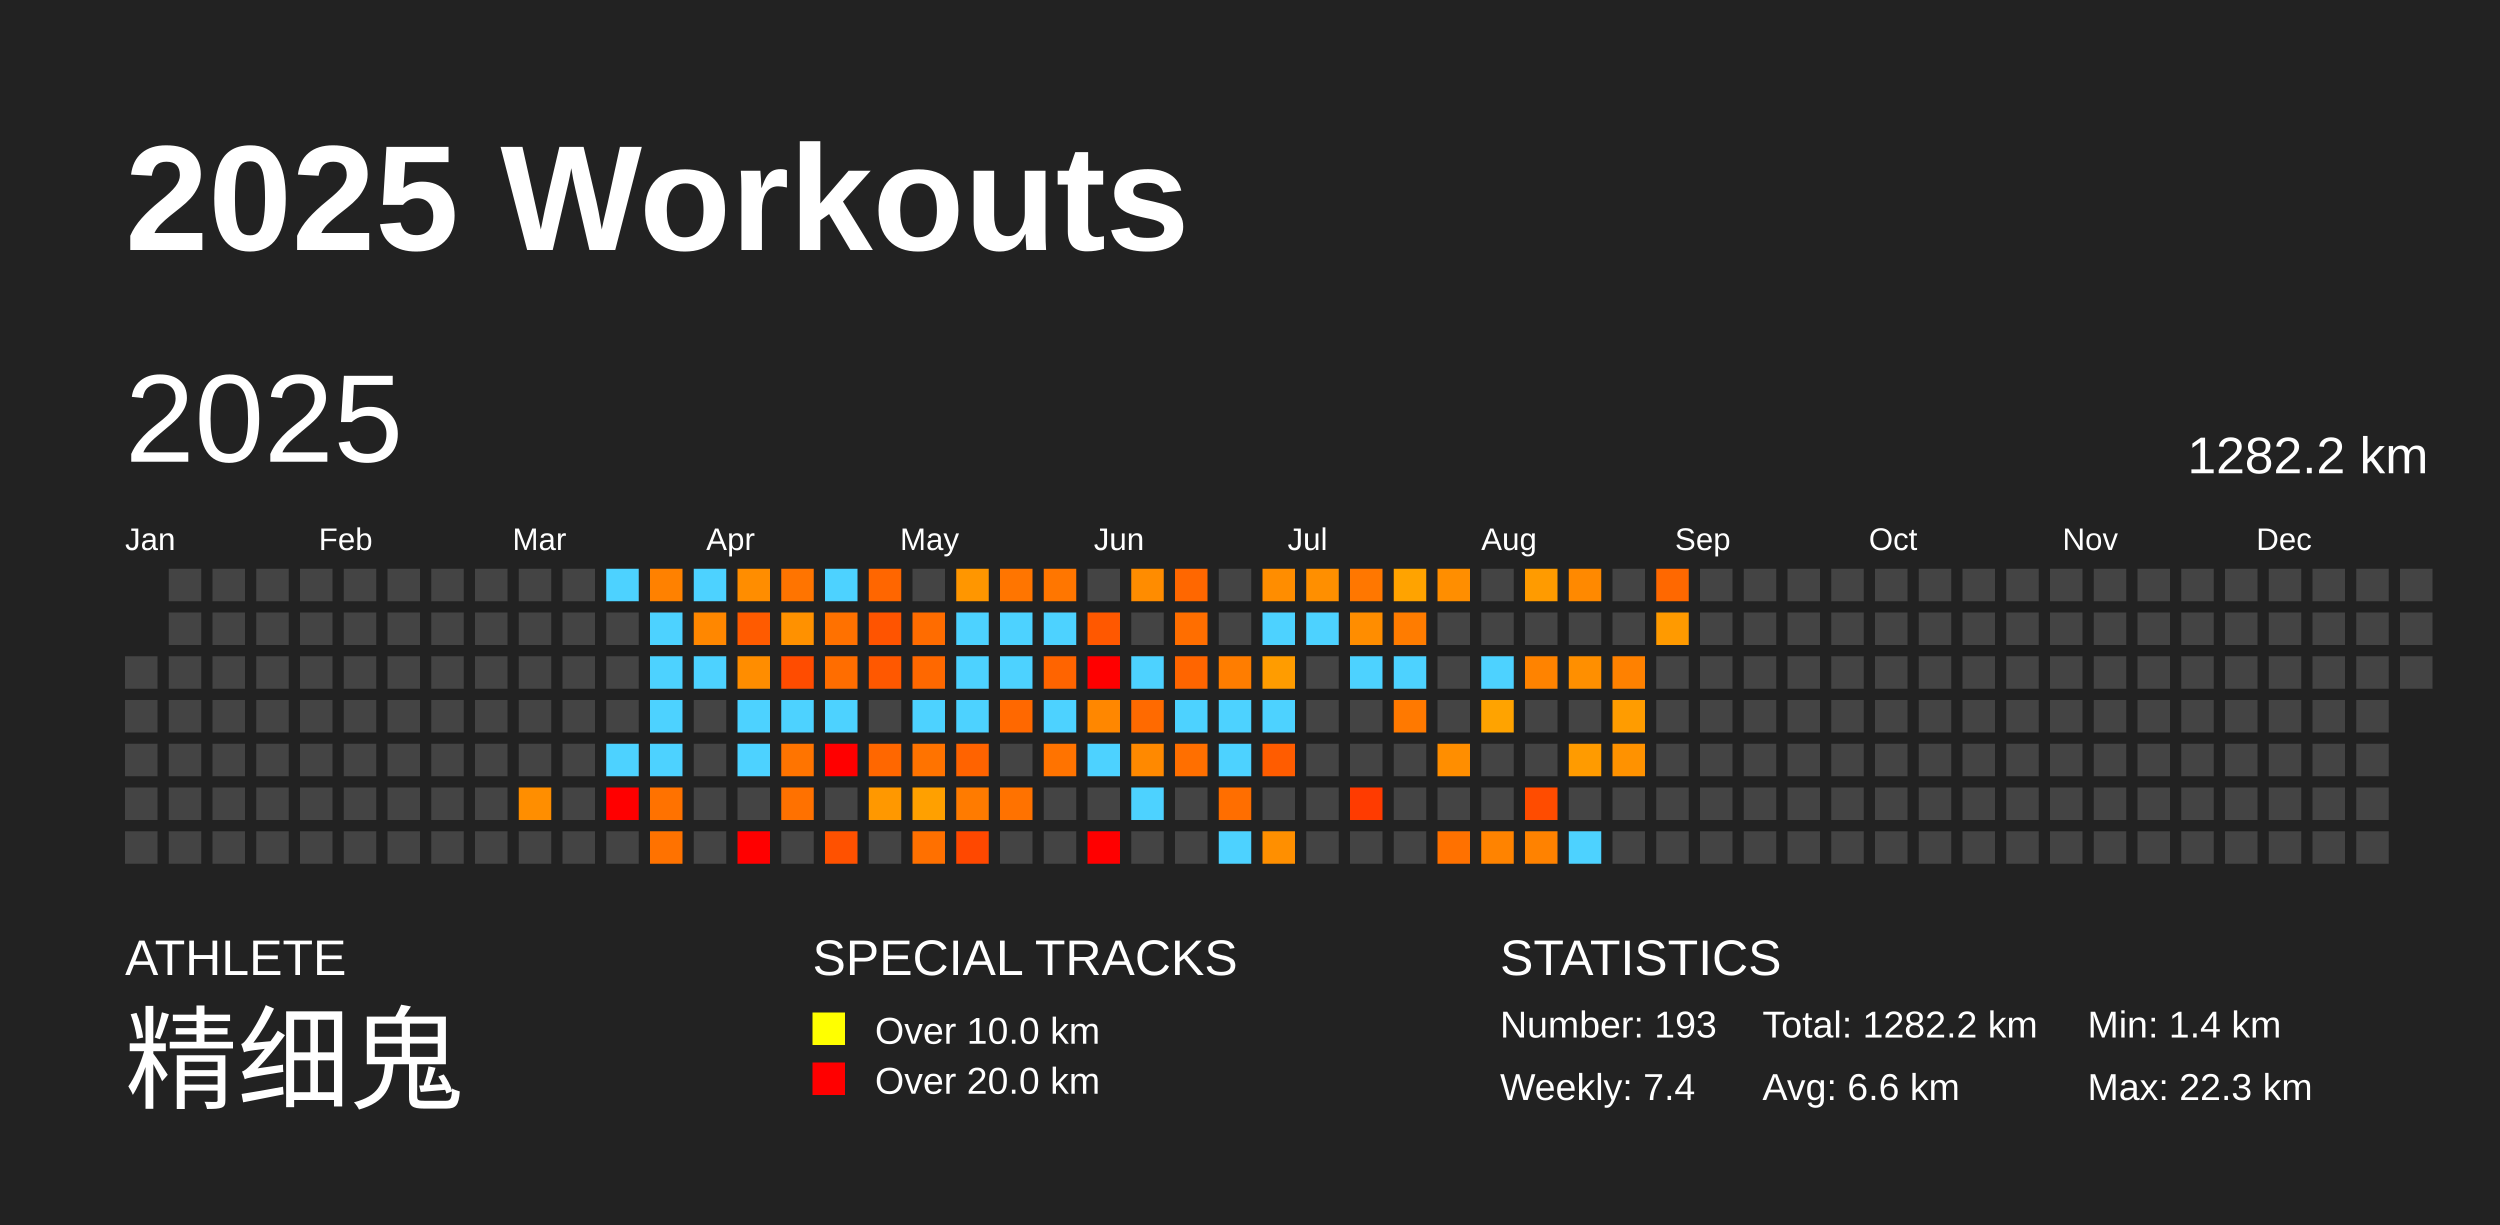
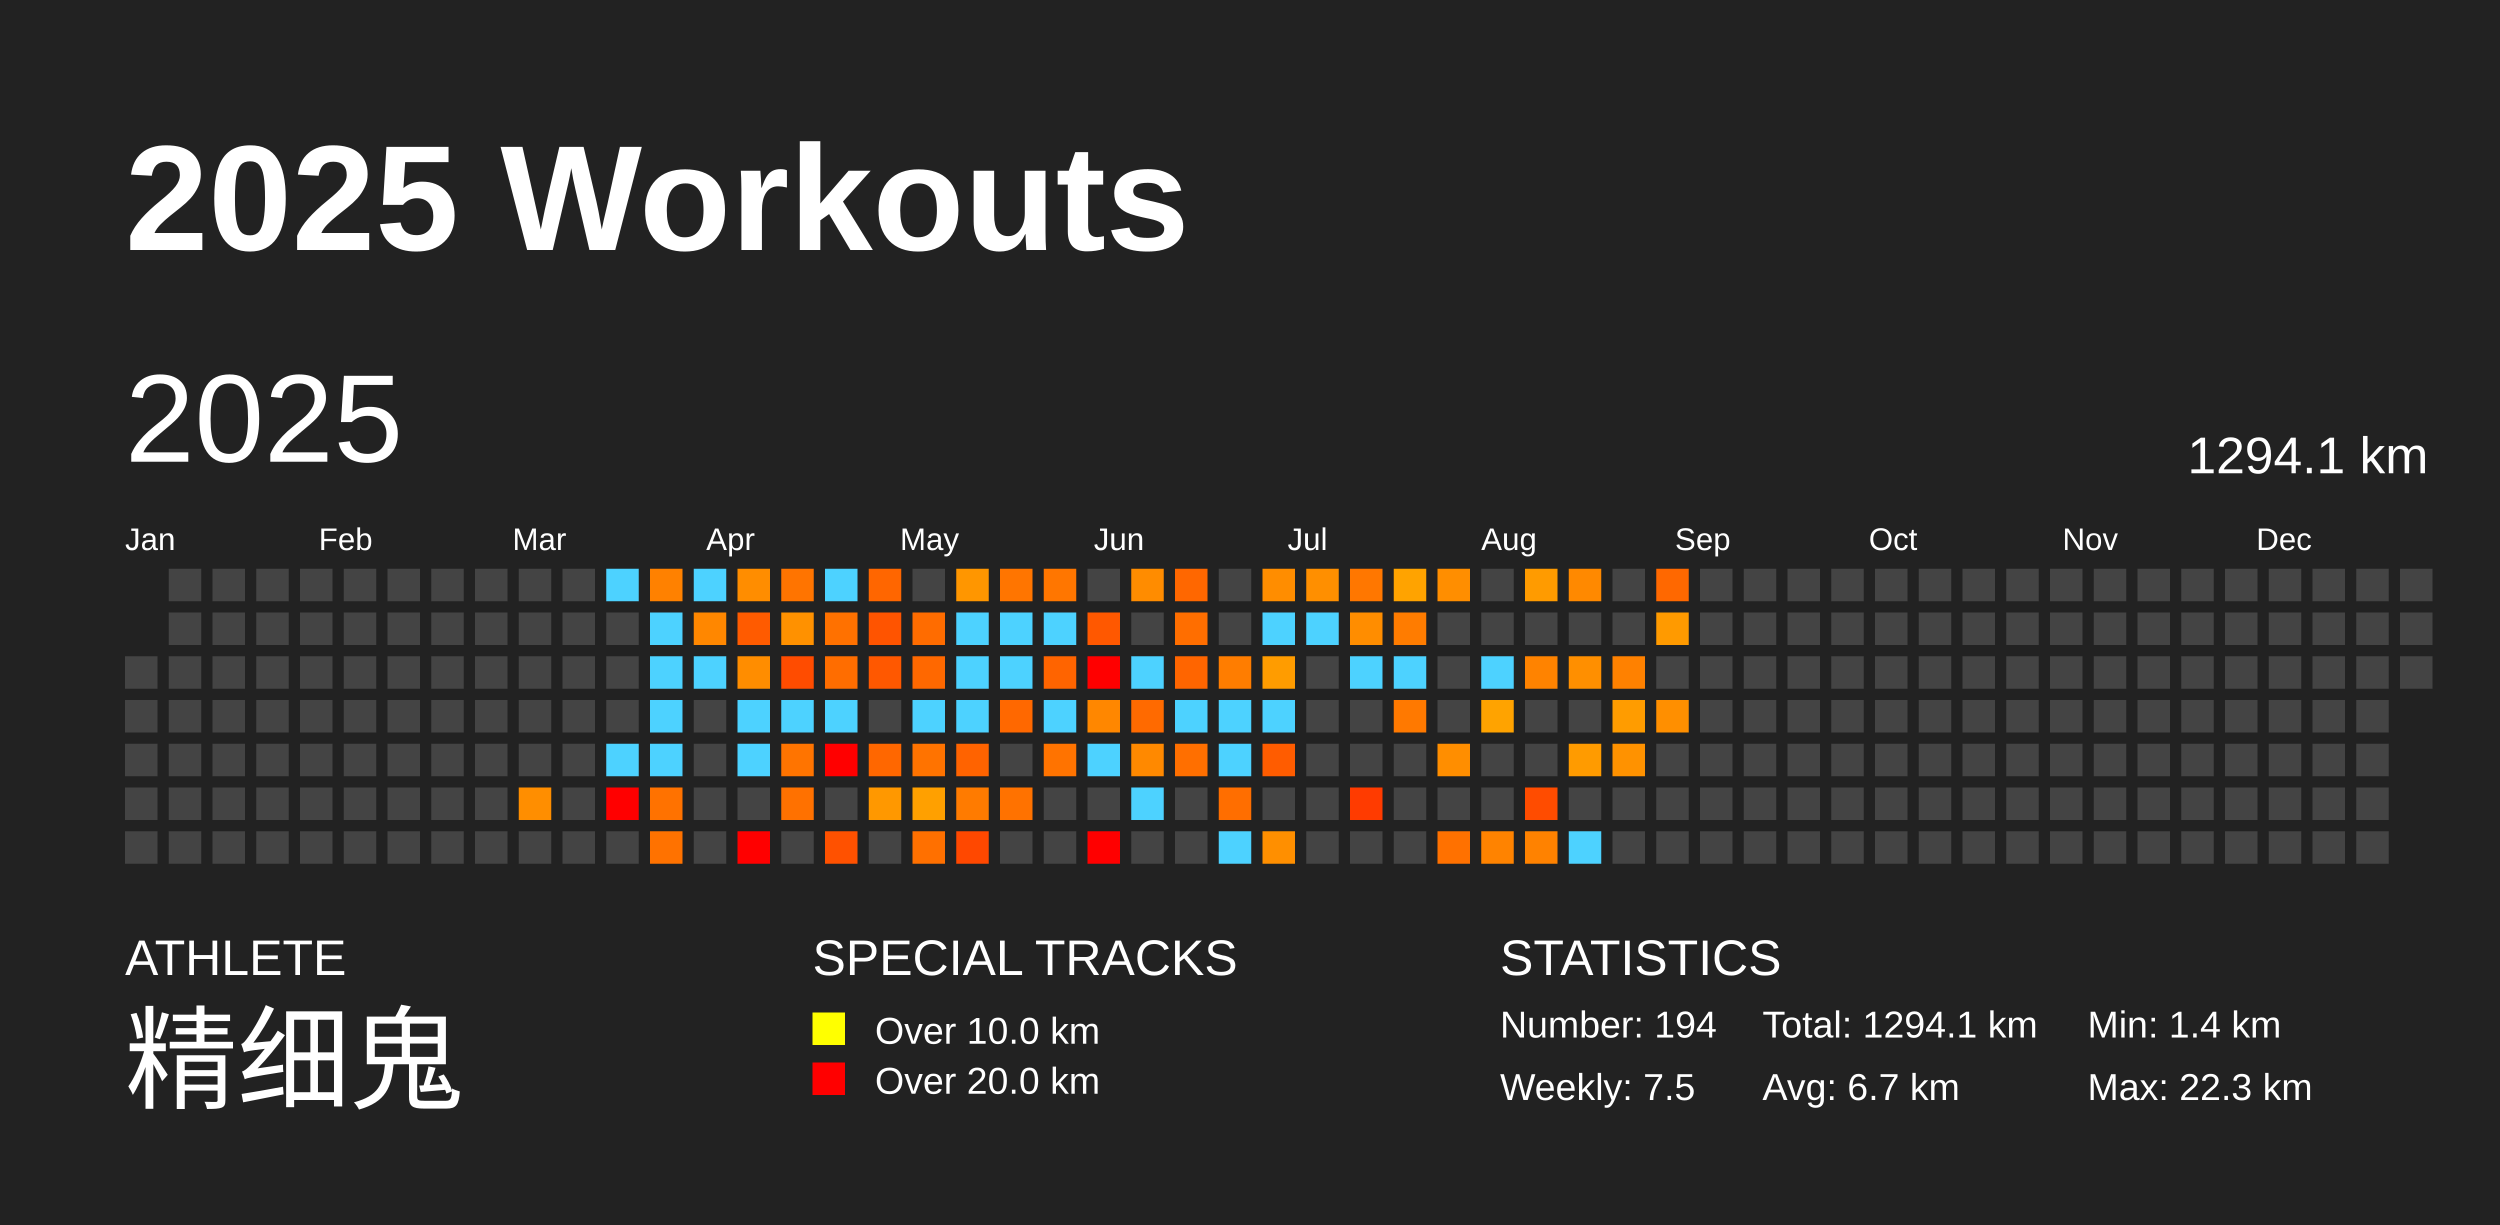
<svg xmlns="http://www.w3.org/2000/svg" baseProfile="full" height="98mm" version="1.1" viewBox="0,0,200,98" width="200mm">
  <defs />
  <rect fill="#222222" height="98" width="200" x="0" y="0" />
  <text fill="#FFFFFF" style="font-size:12px; font-family:Arial; font-weight:bold;" x="10" y="20">2025 Workouts</text>
  <text fill="#FFFFFF" style="font-size:4px; font-family:Arial" x="10" y="78">ATHLETE</text>
  <text fill="#FFFFFF" style="font-size:9px; font-family:Arial" x="10" y="88">精细鬼</text>
  <text fill="#FFFFFF" style="font-size:4px; font-family:Arial" x="65" y="78">SPECIAL TRACKS</text>
  <rect fill="yellow" height="2.6" width="2.6" x="65" y="81" />
  <text fill="#FFFFFF" style="font-size:3px; font-family:Arial" x="70" y="83.5">Over 10.0 km</text>
  <rect fill="red" height="2.6" width="2.6" x="65" y="85" />
  <text fill="#FFFFFF" style="font-size:3px; font-family:Arial" x="70" y="87.5">Over 20.0 km</text>
  <text fill="#FFFFFF" style="font-size:4px; font-family:Arial" x="120" y="78">STATISTICS</text>
-   <text fill="#FFFFFF" style="font-size:3px; font-family:Arial" x="120" y="83">Number: 193</text>
-   <text fill="#FFFFFF" style="font-size:3px; font-family:Arial" x="120" y="88">Weekly: 7.4</text>
-   <text fill="#FFFFFF" style="font-size:3px; font-family:Arial" x="141" y="83">Total: 1282.2 km</text>
-   <text fill="#FFFFFF" style="font-size:3px; font-family:Arial" x="141" y="88">Avg: 6.6 km</text>
+   <text fill="#FFFFFF" style="font-size:3px; font-family:Arial" x="120" y="83">Number: 194</text>
+   <text fill="#FFFFFF" style="font-size:3px; font-family:Arial" x="120" y="88">Weekly: 7.5</text>
+   <text fill="#FFFFFF" style="font-size:3px; font-family:Arial" x="141" y="83">Total: 1294.1 km</text>
+   <text fill="#FFFFFF" style="font-size:3px; font-family:Arial" x="141" y="88">Avg: 6.7 km</text>
  <text fill="#FFFFFF" style="font-size:3px; font-family:Arial" x="167" y="83">Min: 1.4 km</text>
  <text fill="#FFFFFF" style="font-size:3px; font-family:Arial" x="167" y="88">Max: 22.3 km</text>
  <text dominant-baseline="hanging" fill="#FFFFFF" style="font-size:10.0px; font-family:Arial;" x="10" y="30">2025</text>
-   <text dominant-baseline="hanging" fill="#FFFFFF" style="font-size:4.125px; font-family:Arial;" x="175" y="35">1282.2 km</text>
+   <text dominant-baseline="hanging" fill="#FFFFFF" style="font-size:4.125px; font-family:Arial;" x="175" y="35">1294.1 km</text>
  <text fill="#FFFFFF" style="font-size:2.5px; font-family:Arial" x="10.0" y="44">Jan</text>
  <text fill="#FFFFFF" style="font-size:2.5px; font-family:Arial" x="25.5" y="44">Feb</text>
  <text fill="#FFFFFF" style="font-size:2.5px; font-family:Arial" x="41.0" y="44">Mar</text>
  <text fill="#FFFFFF" style="font-size:2.5px; font-family:Arial" x="56.5" y="44">Apr</text>
  <text fill="#FFFFFF" style="font-size:2.5px; font-family:Arial" x="72.0" y="44">May</text>
  <text fill="#FFFFFF" style="font-size:2.5px; font-family:Arial" x="87.5" y="44">Jun</text>
  <text fill="#FFFFFF" style="font-size:2.5px; font-family:Arial" x="103.0" y="44">Jul</text>
  <text fill="#FFFFFF" style="font-size:2.5px; font-family:Arial" x="118.5" y="44">Aug</text>
  <text fill="#FFFFFF" style="font-size:2.5px; font-family:Arial" x="134.0" y="44">Sep</text>
  <text fill="#FFFFFF" style="font-size:2.5px; font-family:Arial" x="149.5" y="44">Oct</text>
  <text fill="#FFFFFF" style="font-size:2.5px; font-family:Arial" x="165.0" y="44">Nov</text>
  <text fill="#FFFFFF" style="font-size:2.5px; font-family:Arial" x="180.5" y="44">Dec</text>
  <rect fill="#444444" height="2.6" width="2.6" x="10.0" y="52.5" />
  <rect fill="#444444" height="2.6" width="2.6" x="10.0" y="56.0" />
  <rect fill="#444444" height="2.6" width="2.6" x="10.0" y="59.5" />
  <rect fill="#444444" height="2.6" width="2.6" x="10.0" y="63.0" />
  <rect fill="#444444" height="2.6" width="2.6" x="10.0" y="66.5" />
  <rect fill="#444444" height="2.6" width="2.6" x="13.5" y="45.5" />
  <rect fill="#444444" height="2.6" width="2.6" x="13.5" y="49.0" />
  <rect fill="#444444" height="2.6" width="2.6" x="13.5" y="52.5" />
  <rect fill="#444444" height="2.6" width="2.6" x="13.5" y="56.0" />
  <rect fill="#444444" height="2.6" width="2.6" x="13.5" y="59.5" />
  <rect fill="#444444" height="2.6" width="2.6" x="13.5" y="63.0" />
  <rect fill="#444444" height="2.6" width="2.6" x="13.5" y="66.5" />
  <rect fill="#444444" height="2.6" width="2.6" x="17.0" y="45.5" />
  <rect fill="#444444" height="2.6" width="2.6" x="17.0" y="49.0" />
  <rect fill="#444444" height="2.6" width="2.6" x="17.0" y="52.5" />
  <rect fill="#444444" height="2.6" width="2.6" x="17.0" y="56.0" />
  <rect fill="#444444" height="2.6" width="2.6" x="17.0" y="59.5" />
  <rect fill="#444444" height="2.6" width="2.6" x="17.0" y="63.0" />
  <rect fill="#444444" height="2.6" width="2.6" x="17.0" y="66.5" />
  <rect fill="#444444" height="2.6" width="2.6" x="20.5" y="45.5" />
  <rect fill="#444444" height="2.6" width="2.6" x="20.5" y="49.0" />
  <rect fill="#444444" height="2.6" width="2.6" x="20.5" y="52.5" />
  <rect fill="#444444" height="2.6" width="2.6" x="20.5" y="56.0" />
  <rect fill="#444444" height="2.6" width="2.6" x="20.5" y="59.5" />
  <rect fill="#444444" height="2.6" width="2.6" x="20.5" y="63.0" />
  <rect fill="#444444" height="2.6" width="2.6" x="20.5" y="66.5" />
  <rect fill="#444444" height="2.6" width="2.6" x="24.0" y="45.5" />
  <rect fill="#444444" height="2.6" width="2.6" x="24.0" y="49.0" />
  <rect fill="#444444" height="2.6" width="2.6" x="24.0" y="52.5" />
  <rect fill="#444444" height="2.6" width="2.6" x="24.0" y="56.0" />
  <rect fill="#444444" height="2.6" width="2.6" x="24.0" y="59.5" />
  <rect fill="#444444" height="2.6" width="2.6" x="24.0" y="63.0" />
  <rect fill="#444444" height="2.6" width="2.6" x="24.0" y="66.5" />
  <rect fill="#444444" height="2.6" width="2.6" x="27.5" y="45.5" />
  <rect fill="#444444" height="2.6" width="2.6" x="27.5" y="49.0" />
  <rect fill="#444444" height="2.6" width="2.6" x="27.5" y="52.5" />
  <rect fill="#444444" height="2.6" width="2.6" x="27.5" y="56.0" />
  <rect fill="#444444" height="2.6" width="2.6" x="27.5" y="59.5" />
  <rect fill="#444444" height="2.6" width="2.6" x="27.5" y="63.0" />
  <rect fill="#444444" height="2.6" width="2.6" x="27.5" y="66.5" />
  <rect fill="#444444" height="2.6" width="2.6" x="31.0" y="45.5" />
  <rect fill="#444444" height="2.6" width="2.6" x="31.0" y="49.0" />
  <rect fill="#444444" height="2.6" width="2.6" x="31.0" y="52.5" />
  <rect fill="#444444" height="2.6" width="2.6" x="31.0" y="56.0" />
  <rect fill="#444444" height="2.6" width="2.6" x="31.0" y="59.5" />
  <rect fill="#444444" height="2.6" width="2.6" x="31.0" y="63.0" />
  <rect fill="#444444" height="2.6" width="2.6" x="31.0" y="66.5" />
  <rect fill="#444444" height="2.6" width="2.6" x="34.5" y="45.5" />
  <rect fill="#444444" height="2.6" width="2.6" x="34.5" y="49.0" />
  <rect fill="#444444" height="2.6" width="2.6" x="34.5" y="52.5" />
  <rect fill="#444444" height="2.6" width="2.6" x="34.5" y="56.0" />
  <rect fill="#444444" height="2.6" width="2.6" x="34.5" y="59.5" />
  <rect fill="#444444" height="2.6" width="2.6" x="34.5" y="63.0" />
  <rect fill="#444444" height="2.6" width="2.6" x="34.5" y="66.5" />
  <rect fill="#444444" height="2.6" width="2.6" x="38.0" y="45.5" />
  <rect fill="#444444" height="2.6" width="2.6" x="38.0" y="49.0" />
  <rect fill="#444444" height="2.6" width="2.6" x="38.0" y="52.5" />
  <rect fill="#444444" height="2.6" width="2.6" x="38.0" y="56.0" />
  <rect fill="#444444" height="2.6" width="2.6" x="38.0" y="59.5" />
  <rect fill="#444444" height="2.6" width="2.6" x="38.0" y="63.0" />
  <rect fill="#444444" height="2.6" width="2.6" x="38.0" y="66.5" />
  <rect fill="#444444" height="2.6" width="2.6" x="41.5" y="45.5" />
  <rect fill="#444444" height="2.6" width="2.6" x="41.5" y="49.0" />
  <rect fill="#444444" height="2.6" width="2.6" x="41.5" y="52.5" />
  <rect fill="#444444" height="2.6" width="2.6" x="41.5" y="56.0" />
  <rect fill="#444444" height="2.6" width="2.6" x="41.5" y="59.5" />
  <rect fill="#ff8e00" height="2.6" width="2.6" x="41.5" y="63.0" />
  <rect fill="#444444" height="2.6" width="2.6" x="41.5" y="66.5" />
  <rect fill="#444444" height="2.6" width="2.6" x="45.0" y="45.5" />
  <rect fill="#444444" height="2.6" width="2.6" x="45.0" y="49.0" />
  <rect fill="#444444" height="2.6" width="2.6" x="45.0" y="52.5" />
  <rect fill="#444444" height="2.6" width="2.6" x="45.0" y="56.0" />
  <rect fill="#444444" height="2.6" width="2.6" x="45.0" y="59.5" />
  <rect fill="#444444" height="2.6" width="2.6" x="45.0" y="63.0" />
  <rect fill="#444444" height="2.6" width="2.6" x="45.0" y="66.5" />
  <rect fill="#4dd2ff" height="2.6" width="2.6" x="48.5" y="45.5" />
  <rect fill="#444444" height="2.6" width="2.6" x="48.5" y="49.0" />
  <rect fill="#444444" height="2.6" width="2.6" x="48.5" y="52.5" />
  <rect fill="#444444" height="2.6" width="2.6" x="48.5" y="56.0" />
  <rect fill="#4dd2ff" height="2.6" width="2.6" x="48.5" y="59.5" />
  <rect fill="red" height="2.6" width="2.6" x="48.5" y="63.0" />
  <rect fill="#444444" height="2.6" width="2.6" x="48.5" y="66.5" />
  <rect fill="#ff8100" height="2.6" width="2.6" x="52.0" y="45.5" />
  <rect fill="#4dd2ff" height="2.6" width="2.6" x="52.0" y="49.0" />
  <rect fill="#4dd2ff" height="2.6" width="2.6" x="52.0" y="52.5" />
  <rect fill="#4dd2ff" height="2.6" width="2.6" x="52.0" y="56.0" />
  <rect fill="#4dd2ff" height="2.6" width="2.6" x="52.0" y="59.5" />
  <rect fill="#ff7200" height="2.6" width="2.6" x="52.0" y="63.0" />
  <rect fill="#ff7200" height="2.6" width="2.6" x="52.0" y="66.5" />
  <rect fill="#4dd2ff" height="2.6" width="2.6" x="55.5" y="45.5" />
  <rect fill="#ff8700" height="2.6" width="2.6" x="55.5" y="49.0" />
  <rect fill="#4dd2ff" height="2.6" width="2.6" x="55.5" y="52.5" />
  <rect fill="#444444" height="2.6" width="2.6" x="55.5" y="56.0" />
  <rect fill="#444444" height="2.6" width="2.6" x="55.5" y="59.5" />
  <rect fill="#444444" height="2.6" width="2.6" x="55.5" y="63.0" />
  <rect fill="#444444" height="2.6" width="2.6" x="55.5" y="66.5" />
  <rect fill="#ff8d00" height="2.6" width="2.6" x="59.0" y="45.5" />
  <rect fill="#ff5b00" height="2.6" width="2.6" x="59.0" y="49.0" />
  <rect fill="#ff8d00" height="2.6" width="2.6" x="59.0" y="52.5" />
  <rect fill="#4dd2ff" height="2.6" width="2.6" x="59.0" y="56.0" />
  <rect fill="#4dd2ff" height="2.6" width="2.6" x="59.0" y="59.5" />
  <rect fill="#444444" height="2.6" width="2.6" x="59.0" y="63.0" />
  <rect fill="red" height="2.6" width="2.6" x="59.0" y="66.5" />
  <rect fill="#ff7400" height="2.6" width="2.6" x="62.5" y="45.5" />
  <rect fill="#ff9100" height="2.6" width="2.6" x="62.5" y="49.0" />
  <rect fill="#ff4c00" height="2.6" width="2.6" x="62.5" y="52.5" />
  <rect fill="#4dd2ff" height="2.6" width="2.6" x="62.5" y="56.0" />
  <rect fill="#ff7400" height="2.6" width="2.6" x="62.5" y="59.5" />
  <rect fill="#ff7100" height="2.6" width="2.6" x="62.5" y="63.0" />
  <rect fill="#444444" height="2.6" width="2.6" x="62.5" y="66.5" />
  <rect fill="#4dd2ff" height="2.6" width="2.6" x="66.0" y="45.5" />
  <rect fill="#ff7100" height="2.6" width="2.6" x="66.0" y="49.0" />
  <rect fill="#ff6d00" height="2.6" width="2.6" x="66.0" y="52.5" />
  <rect fill="#4dd2ff" height="2.6" width="2.6" x="66.0" y="56.0" />
  <rect fill="red" height="2.6" width="2.6" x="66.0" y="59.5" />
  <rect fill="#444444" height="2.6" width="2.6" x="66.0" y="63.0" />
  <rect fill="#ff5100" height="2.6" width="2.6" x="66.0" y="66.5" />
  <rect fill="#ff6600" height="2.6" width="2.6" x="69.5" y="45.5" />
  <rect fill="#ff5400" height="2.6" width="2.6" x="69.5" y="49.0" />
  <rect fill="#ff5800" height="2.6" width="2.6" x="69.5" y="52.5" />
  <rect fill="#444444" height="2.6" width="2.6" x="69.5" y="56.0" />
  <rect fill="#ff6700" height="2.6" width="2.6" x="69.5" y="59.5" />
  <rect fill="#ff9800" height="2.6" width="2.6" x="69.5" y="63.0" />
  <rect fill="#444444" height="2.6" width="2.6" x="69.5" y="66.5" />
  <rect fill="#444444" height="2.6" width="2.6" x="73.0" y="45.5" />
  <rect fill="#ff6c00" height="2.6" width="2.6" x="73.0" y="49.0" />
  <rect fill="#ff6800" height="2.6" width="2.6" x="73.0" y="52.5" />
  <rect fill="#4dd2ff" height="2.6" width="2.6" x="73.0" y="56.0" />
  <rect fill="#ff7300" height="2.6" width="2.6" x="73.0" y="59.5" />
  <rect fill="#ffa000" height="2.6" width="2.6" x="73.0" y="63.0" />
  <rect fill="#ff7000" height="2.6" width="2.6" x="73.0" y="66.5" />
  <rect fill="#ff9600" height="2.6" width="2.6" x="76.5" y="45.5" />
  <rect fill="#4dd2ff" height="2.6" width="2.6" x="76.5" y="49.0" />
  <rect fill="#4dd2ff" height="2.6" width="2.6" x="76.5" y="52.5" />
  <rect fill="#4dd2ff" height="2.6" width="2.6" x="76.5" y="56.0" />
  <rect fill="#ff6300" height="2.6" width="2.6" x="76.5" y="59.5" />
  <rect fill="#ff7b00" height="2.6" width="2.6" x="76.5" y="63.0" />
  <rect fill="#ff4800" height="2.6" width="2.6" x="76.5" y="66.5" />
  <rect fill="#ff7500" height="2.6" width="2.6" x="80.0" y="45.5" />
  <rect fill="#4dd2ff" height="2.6" width="2.6" x="80.0" y="49.0" />
  <rect fill="#4dd2ff" height="2.6" width="2.6" x="80.0" y="52.5" />
  <rect fill="#ff6800" height="2.6" width="2.6" x="80.0" y="56.0" />
  <rect fill="#444444" height="2.6" width="2.6" x="80.0" y="59.5" />
  <rect fill="#ff7200" height="2.6" width="2.6" x="80.0" y="63.0" />
  <rect fill="#444444" height="2.6" width="2.6" x="80.0" y="66.5" />
  <rect fill="#ff7600" height="2.6" width="2.6" x="83.5" y="45.5" />
  <rect fill="#4dd2ff" height="2.6" width="2.6" x="83.5" y="49.0" />
  <rect fill="#ff6400" height="2.6" width="2.6" x="83.5" y="52.5" />
  <rect fill="#4dd2ff" height="2.6" width="2.6" x="83.5" y="56.0" />
  <rect fill="#ff7300" height="2.6" width="2.6" x="83.5" y="59.5" />
  <rect fill="#444444" height="2.6" width="2.6" x="83.5" y="63.0" />
  <rect fill="#444444" height="2.6" width="2.6" x="83.5" y="66.5" />
  <rect fill="#444444" height="2.6" width="2.6" x="87.0" y="45.5" />
  <rect fill="#ff5800" height="2.6" width="2.6" x="87.0" y="49.0" />
  <rect fill="red" height="2.6" width="2.6" x="87.0" y="52.5" />
  <rect fill="#ff8700" height="2.6" width="2.6" x="87.0" y="56.0" />
  <rect fill="#4dd2ff" height="2.6" width="2.6" x="87.0" y="59.5" />
  <rect fill="#444444" height="2.6" width="2.6" x="87.0" y="63.0" />
  <rect fill="red" height="2.6" width="2.6" x="87.0" y="66.5" />
  <rect fill="#ff8c00" height="2.6" width="2.6" x="90.5" y="45.5" />
  <rect fill="#444444" height="2.6" width="2.6" x="90.5" y="49.0" />
  <rect fill="#4dd2ff" height="2.6" width="2.6" x="90.5" y="52.5" />
  <rect fill="#ff6a00" height="2.6" width="2.6" x="90.5" y="56.0" />
  <rect fill="#ff8900" height="2.6" width="2.6" x="90.5" y="59.5" />
  <rect fill="#4dd2ff" height="2.6" width="2.6" x="90.5" y="63.0" />
  <rect fill="#444444" height="2.6" width="2.6" x="90.5" y="66.5" />
  <rect fill="#ff6700" height="2.6" width="2.6" x="94.0" y="45.5" />
  <rect fill="#ff6e00" height="2.6" width="2.6" x="94.0" y="49.0" />
  <rect fill="#ff6500" height="2.6" width="2.6" x="94.0" y="52.5" />
  <rect fill="#4dd2ff" height="2.6" width="2.6" x="94.0" y="56.0" />
  <rect fill="#ff6f00" height="2.6" width="2.6" x="94.0" y="59.5" />
  <rect fill="#444444" height="2.6" width="2.6" x="94.0" y="63.0" />
  <rect fill="#444444" height="2.6" width="2.6" x="94.0" y="66.5" />
  <rect fill="#444444" height="2.6" width="2.6" x="97.5" y="45.5" />
  <rect fill="#444444" height="2.6" width="2.6" x="97.5" y="49.0" />
  <rect fill="#ff7d00" height="2.6" width="2.6" x="97.5" y="52.5" />
  <rect fill="#4dd2ff" height="2.6" width="2.6" x="97.5" y="56.0" />
  <rect fill="#4dd2ff" height="2.6" width="2.6" x="97.5" y="59.5" />
  <rect fill="#ff6e00" height="2.6" width="2.6" x="97.5" y="63.0" />
  <rect fill="#4dd2ff" height="2.6" width="2.6" x="97.5" y="66.5" />
  <rect fill="#ff8d00" height="2.6" width="2.6" x="101.0" y="45.5" />
  <rect fill="#4dd2ff" height="2.6" width="2.6" x="101.0" y="49.0" />
  <rect fill="#ff9c00" height="2.6" width="2.6" x="101.0" y="52.5" />
  <rect fill="#4dd2ff" height="2.6" width="2.6" x="101.0" y="56.0" />
  <rect fill="#ff5c00" height="2.6" width="2.6" x="101.0" y="59.5" />
  <rect fill="#444444" height="2.6" width="2.6" x="101.0" y="63.0" />
  <rect fill="#ff8f00" height="2.6" width="2.6" x="101.0" y="66.5" />
  <rect fill="#ff8f00" height="2.6" width="2.6" x="104.5" y="45.5" />
  <rect fill="#4dd2ff" height="2.6" width="2.6" x="104.5" y="49.0" />
  <rect fill="#444444" height="2.6" width="2.6" x="104.5" y="52.5" />
  <rect fill="#444444" height="2.6" width="2.6" x="104.5" y="56.0" />
  <rect fill="#444444" height="2.6" width="2.6" x="104.5" y="59.5" />
  <rect fill="#444444" height="2.6" width="2.6" x="104.5" y="63.0" />
  <rect fill="#444444" height="2.6" width="2.6" x="104.5" y="66.5" />
  <rect fill="#ff7700" height="2.6" width="2.6" x="108.0" y="45.5" />
  <rect fill="#ff8d00" height="2.6" width="2.6" x="108.0" y="49.0" />
  <rect fill="#4dd2ff" height="2.6" width="2.6" x="108.0" y="52.5" />
  <rect fill="#444444" height="2.6" width="2.6" x="108.0" y="56.0" />
  <rect fill="#444444" height="2.6" width="2.6" x="108.0" y="59.5" />
  <rect fill="#ff3b00" height="2.6" width="2.6" x="108.0" y="63.0" />
  <rect fill="#444444" height="2.6" width="2.6" x="108.0" y="66.5" />
  <rect fill="#ffa300" height="2.6" width="2.6" x="111.5" y="45.5" />
  <rect fill="#ff7c00" height="2.6" width="2.6" x="111.5" y="49.0" />
  <rect fill="#4dd2ff" height="2.6" width="2.6" x="111.5" y="52.5" />
  <rect fill="#ff7900" height="2.6" width="2.6" x="111.5" y="56.0" />
  <rect fill="#444444" height="2.6" width="2.6" x="111.5" y="59.5" />
  <rect fill="#444444" height="2.6" width="2.6" x="111.5" y="63.0" />
  <rect fill="#444444" height="2.6" width="2.6" x="111.5" y="66.5" />
  <rect fill="#ff8e00" height="2.6" width="2.6" x="115.0" y="45.5" />
  <rect fill="#444444" height="2.6" width="2.6" x="115.0" y="49.0" />
  <rect fill="#444444" height="2.6" width="2.6" x="115.0" y="52.5" />
  <rect fill="#444444" height="2.6" width="2.6" x="115.0" y="56.0" />
  <rect fill="#ff8e00" height="2.6" width="2.6" x="115.0" y="59.5" />
  <rect fill="#444444" height="2.6" width="2.6" x="115.0" y="63.0" />
  <rect fill="#ff7100" height="2.6" width="2.6" x="115.0" y="66.5" />
  <rect fill="#444444" height="2.6" width="2.6" x="118.5" y="45.5" />
  <rect fill="#444444" height="2.6" width="2.6" x="118.5" y="49.0" />
  <rect fill="#4dd2ff" height="2.6" width="2.6" x="118.5" y="52.5" />
  <rect fill="#ffa300" height="2.6" width="2.6" x="118.5" y="56.0" />
  <rect fill="#444444" height="2.6" width="2.6" x="118.5" y="59.5" />
  <rect fill="#444444" height="2.6" width="2.6" x="118.5" y="63.0" />
  <rect fill="#ff8300" height="2.6" width="2.6" x="118.5" y="66.5" />
  <rect fill="#ff9b00" height="2.6" width="2.6" x="122.0" y="45.5" />
  <rect fill="#444444" height="2.6" width="2.6" x="122.0" y="49.0" />
  <rect fill="#ff8300" height="2.6" width="2.6" x="122.0" y="52.5" />
  <rect fill="#444444" height="2.6" width="2.6" x="122.0" y="56.0" />
  <rect fill="#444444" height="2.6" width="2.6" x="122.0" y="59.5" />
  <rect fill="#ff4c00" height="2.6" width="2.6" x="122.0" y="63.0" />
  <rect fill="#ff8200" height="2.6" width="2.6" x="122.0" y="66.5" />
  <rect fill="#ff8900" height="2.6" width="2.6" x="125.5" y="45.5" />
  <rect fill="#444444" height="2.6" width="2.6" x="125.5" y="49.0" />
  <rect fill="#ff8f00" height="2.6" width="2.6" x="125.5" y="52.5" />
  <rect fill="#444444" height="2.6" width="2.6" x="125.5" y="56.0" />
  <rect fill="#ff9b00" height="2.6" width="2.6" x="125.5" y="59.5" />
  <rect fill="#444444" height="2.6" width="2.6" x="125.5" y="63.0" />
  <rect fill="#4dd2ff" height="2.6" width="2.6" x="125.5" y="66.5" />
  <rect fill="#444444" height="2.6" width="2.6" x="129.0" y="45.5" />
  <rect fill="#444444" height="2.6" width="2.6" x="129.0" y="49.0" />
  <rect fill="#ff8100" height="2.6" width="2.6" x="129.0" y="52.5" />
  <rect fill="#ff9c00" height="2.6" width="2.6" x="129.0" y="56.0" />
  <rect fill="#ff9200" height="2.6" width="2.6" x="129.0" y="59.5" />
  <rect fill="#444444" height="2.6" width="2.6" x="129.0" y="63.0" />
  <rect fill="#444444" height="2.6" width="2.6" x="129.0" y="66.5" />
  <rect fill="#ff6800" height="2.6" width="2.6" x="132.5" y="45.5" />
  <rect fill="#ff9a00" height="2.6" width="2.6" x="132.5" y="49.0" />
  <rect fill="#444444" height="2.6" width="2.6" x="132.5" y="52.5" />
-   <rect fill="#444444" height="2.6" width="2.6" x="132.5" y="56.0" />
+   <rect fill="#ff8f00" height="2.6" width="2.6" x="132.5" y="56.0" />
  <rect fill="#444444" height="2.6" width="2.6" x="132.5" y="59.5" />
  <rect fill="#444444" height="2.6" width="2.6" x="132.5" y="63.0" />
  <rect fill="#444444" height="2.6" width="2.6" x="132.5" y="66.5" />
  <rect fill="#444444" height="2.6" width="2.6" x="136.0" y="45.5" />
  <rect fill="#444444" height="2.6" width="2.6" x="136.0" y="49.0" />
  <rect fill="#444444" height="2.6" width="2.6" x="136.0" y="52.5" />
  <rect fill="#444444" height="2.6" width="2.6" x="136.0" y="56.0" />
  <rect fill="#444444" height="2.6" width="2.6" x="136.0" y="59.5" />
  <rect fill="#444444" height="2.6" width="2.6" x="136.0" y="63.0" />
  <rect fill="#444444" height="2.6" width="2.6" x="136.0" y="66.5" />
  <rect fill="#444444" height="2.6" width="2.6" x="139.5" y="45.5" />
  <rect fill="#444444" height="2.6" width="2.6" x="139.5" y="49.0" />
  <rect fill="#444444" height="2.6" width="2.6" x="139.5" y="52.5" />
  <rect fill="#444444" height="2.6" width="2.6" x="139.5" y="56.0" />
  <rect fill="#444444" height="2.6" width="2.6" x="139.5" y="59.5" />
  <rect fill="#444444" height="2.6" width="2.6" x="139.5" y="63.0" />
  <rect fill="#444444" height="2.6" width="2.6" x="139.5" y="66.5" />
  <rect fill="#444444" height="2.6" width="2.6" x="143.0" y="45.5" />
  <rect fill="#444444" height="2.6" width="2.6" x="143.0" y="49.0" />
  <rect fill="#444444" height="2.6" width="2.6" x="143.0" y="52.5" />
  <rect fill="#444444" height="2.6" width="2.6" x="143.0" y="56.0" />
  <rect fill="#444444" height="2.6" width="2.6" x="143.0" y="59.5" />
  <rect fill="#444444" height="2.6" width="2.6" x="143.0" y="63.0" />
  <rect fill="#444444" height="2.6" width="2.6" x="143.0" y="66.5" />
  <rect fill="#444444" height="2.6" width="2.6" x="146.5" y="45.5" />
  <rect fill="#444444" height="2.6" width="2.6" x="146.5" y="49.0" />
  <rect fill="#444444" height="2.6" width="2.6" x="146.5" y="52.5" />
  <rect fill="#444444" height="2.6" width="2.6" x="146.5" y="56.0" />
  <rect fill="#444444" height="2.6" width="2.6" x="146.5" y="59.5" />
  <rect fill="#444444" height="2.6" width="2.6" x="146.5" y="63.0" />
  <rect fill="#444444" height="2.6" width="2.6" x="146.5" y="66.5" />
  <rect fill="#444444" height="2.6" width="2.6" x="150.0" y="45.5" />
  <rect fill="#444444" height="2.6" width="2.6" x="150.0" y="49.0" />
  <rect fill="#444444" height="2.6" width="2.6" x="150.0" y="52.5" />
  <rect fill="#444444" height="2.6" width="2.6" x="150.0" y="56.0" />
  <rect fill="#444444" height="2.6" width="2.6" x="150.0" y="59.5" />
  <rect fill="#444444" height="2.6" width="2.6" x="150.0" y="63.0" />
  <rect fill="#444444" height="2.6" width="2.6" x="150.0" y="66.5" />
  <rect fill="#444444" height="2.6" width="2.6" x="153.5" y="45.5" />
  <rect fill="#444444" height="2.6" width="2.6" x="153.5" y="49.0" />
  <rect fill="#444444" height="2.6" width="2.6" x="153.5" y="52.5" />
  <rect fill="#444444" height="2.6" width="2.6" x="153.5" y="56.0" />
  <rect fill="#444444" height="2.6" width="2.6" x="153.5" y="59.5" />
  <rect fill="#444444" height="2.6" width="2.6" x="153.5" y="63.0" />
  <rect fill="#444444" height="2.6" width="2.6" x="153.5" y="66.5" />
  <rect fill="#444444" height="2.6" width="2.6" x="157.0" y="45.5" />
  <rect fill="#444444" height="2.6" width="2.6" x="157.0" y="49.0" />
  <rect fill="#444444" height="2.6" width="2.6" x="157.0" y="52.5" />
  <rect fill="#444444" height="2.6" width="2.6" x="157.0" y="56.0" />
  <rect fill="#444444" height="2.6" width="2.6" x="157.0" y="59.5" />
  <rect fill="#444444" height="2.6" width="2.6" x="157.0" y="63.0" />
  <rect fill="#444444" height="2.6" width="2.6" x="157.0" y="66.5" />
  <rect fill="#444444" height="2.6" width="2.6" x="160.5" y="45.5" />
  <rect fill="#444444" height="2.6" width="2.6" x="160.5" y="49.0" />
  <rect fill="#444444" height="2.6" width="2.6" x="160.5" y="52.5" />
  <rect fill="#444444" height="2.6" width="2.6" x="160.5" y="56.0" />
  <rect fill="#444444" height="2.6" width="2.6" x="160.5" y="59.5" />
  <rect fill="#444444" height="2.6" width="2.6" x="160.5" y="63.0" />
  <rect fill="#444444" height="2.6" width="2.6" x="160.5" y="66.5" />
  <rect fill="#444444" height="2.6" width="2.6" x="164.0" y="45.5" />
  <rect fill="#444444" height="2.6" width="2.6" x="164.0" y="49.0" />
  <rect fill="#444444" height="2.6" width="2.6" x="164.0" y="52.5" />
  <rect fill="#444444" height="2.6" width="2.6" x="164.0" y="56.0" />
  <rect fill="#444444" height="2.6" width="2.6" x="164.0" y="59.5" />
  <rect fill="#444444" height="2.6" width="2.6" x="164.0" y="63.0" />
  <rect fill="#444444" height="2.6" width="2.6" x="164.0" y="66.5" />
  <rect fill="#444444" height="2.6" width="2.6" x="167.5" y="45.5" />
  <rect fill="#444444" height="2.6" width="2.6" x="167.5" y="49.0" />
  <rect fill="#444444" height="2.6" width="2.6" x="167.5" y="52.5" />
  <rect fill="#444444" height="2.6" width="2.6" x="167.5" y="56.0" />
  <rect fill="#444444" height="2.6" width="2.6" x="167.5" y="59.5" />
  <rect fill="#444444" height="2.6" width="2.6" x="167.5" y="63.0" />
  <rect fill="#444444" height="2.6" width="2.6" x="167.5" y="66.5" />
  <rect fill="#444444" height="2.6" width="2.6" x="171.0" y="45.5" />
  <rect fill="#444444" height="2.6" width="2.6" x="171.0" y="49.0" />
  <rect fill="#444444" height="2.6" width="2.6" x="171.0" y="52.5" />
  <rect fill="#444444" height="2.6" width="2.6" x="171.0" y="56.0" />
  <rect fill="#444444" height="2.6" width="2.6" x="171.0" y="59.5" />
  <rect fill="#444444" height="2.6" width="2.6" x="171.0" y="63.0" />
  <rect fill="#444444" height="2.6" width="2.6" x="171.0" y="66.5" />
  <rect fill="#444444" height="2.6" width="2.6" x="174.5" y="45.5" />
  <rect fill="#444444" height="2.6" width="2.6" x="174.5" y="49.0" />
  <rect fill="#444444" height="2.6" width="2.6" x="174.5" y="52.5" />
  <rect fill="#444444" height="2.6" width="2.6" x="174.5" y="56.0" />
  <rect fill="#444444" height="2.6" width="2.6" x="174.5" y="59.5" />
  <rect fill="#444444" height="2.6" width="2.6" x="174.5" y="63.0" />
  <rect fill="#444444" height="2.6" width="2.6" x="174.5" y="66.5" />
  <rect fill="#444444" height="2.6" width="2.6" x="178.0" y="45.5" />
  <rect fill="#444444" height="2.6" width="2.6" x="178.0" y="49.0" />
  <rect fill="#444444" height="2.6" width="2.6" x="178.0" y="52.5" />
  <rect fill="#444444" height="2.6" width="2.6" x="178.0" y="56.0" />
  <rect fill="#444444" height="2.6" width="2.6" x="178.0" y="59.5" />
  <rect fill="#444444" height="2.6" width="2.6" x="178.0" y="63.0" />
  <rect fill="#444444" height="2.6" width="2.6" x="178.0" y="66.5" />
  <rect fill="#444444" height="2.6" width="2.6" x="181.5" y="45.5" />
  <rect fill="#444444" height="2.6" width="2.6" x="181.5" y="49.0" />
  <rect fill="#444444" height="2.6" width="2.6" x="181.5" y="52.5" />
  <rect fill="#444444" height="2.6" width="2.6" x="181.5" y="56.0" />
  <rect fill="#444444" height="2.6" width="2.6" x="181.5" y="59.5" />
  <rect fill="#444444" height="2.6" width="2.6" x="181.5" y="63.0" />
  <rect fill="#444444" height="2.6" width="2.6" x="181.5" y="66.5" />
  <rect fill="#444444" height="2.6" width="2.6" x="185.0" y="45.5" />
  <rect fill="#444444" height="2.6" width="2.6" x="185.0" y="49.0" />
  <rect fill="#444444" height="2.6" width="2.6" x="185.0" y="52.5" />
  <rect fill="#444444" height="2.6" width="2.6" x="185.0" y="56.0" />
  <rect fill="#444444" height="2.6" width="2.6" x="185.0" y="59.5" />
  <rect fill="#444444" height="2.6" width="2.6" x="185.0" y="63.0" />
  <rect fill="#444444" height="2.6" width="2.6" x="185.0" y="66.5" />
  <rect fill="#444444" height="2.6" width="2.6" x="188.5" y="45.5" />
  <rect fill="#444444" height="2.6" width="2.6" x="188.5" y="49.0" />
  <rect fill="#444444" height="2.6" width="2.6" x="188.5" y="52.5" />
  <rect fill="#444444" height="2.6" width="2.6" x="188.5" y="56.0" />
  <rect fill="#444444" height="2.6" width="2.6" x="188.5" y="59.5" />
  <rect fill="#444444" height="2.6" width="2.6" x="188.5" y="63.0" />
  <rect fill="#444444" height="2.6" width="2.6" x="188.5" y="66.5" />
  <rect fill="#444444" height="2.6" width="2.6" x="192.0" y="45.5" />
  <rect fill="#444444" height="2.6" width="2.6" x="192.0" y="49.0" />
  <rect fill="#444444" height="2.6" width="2.6" x="192.0" y="52.5" />
</svg>
